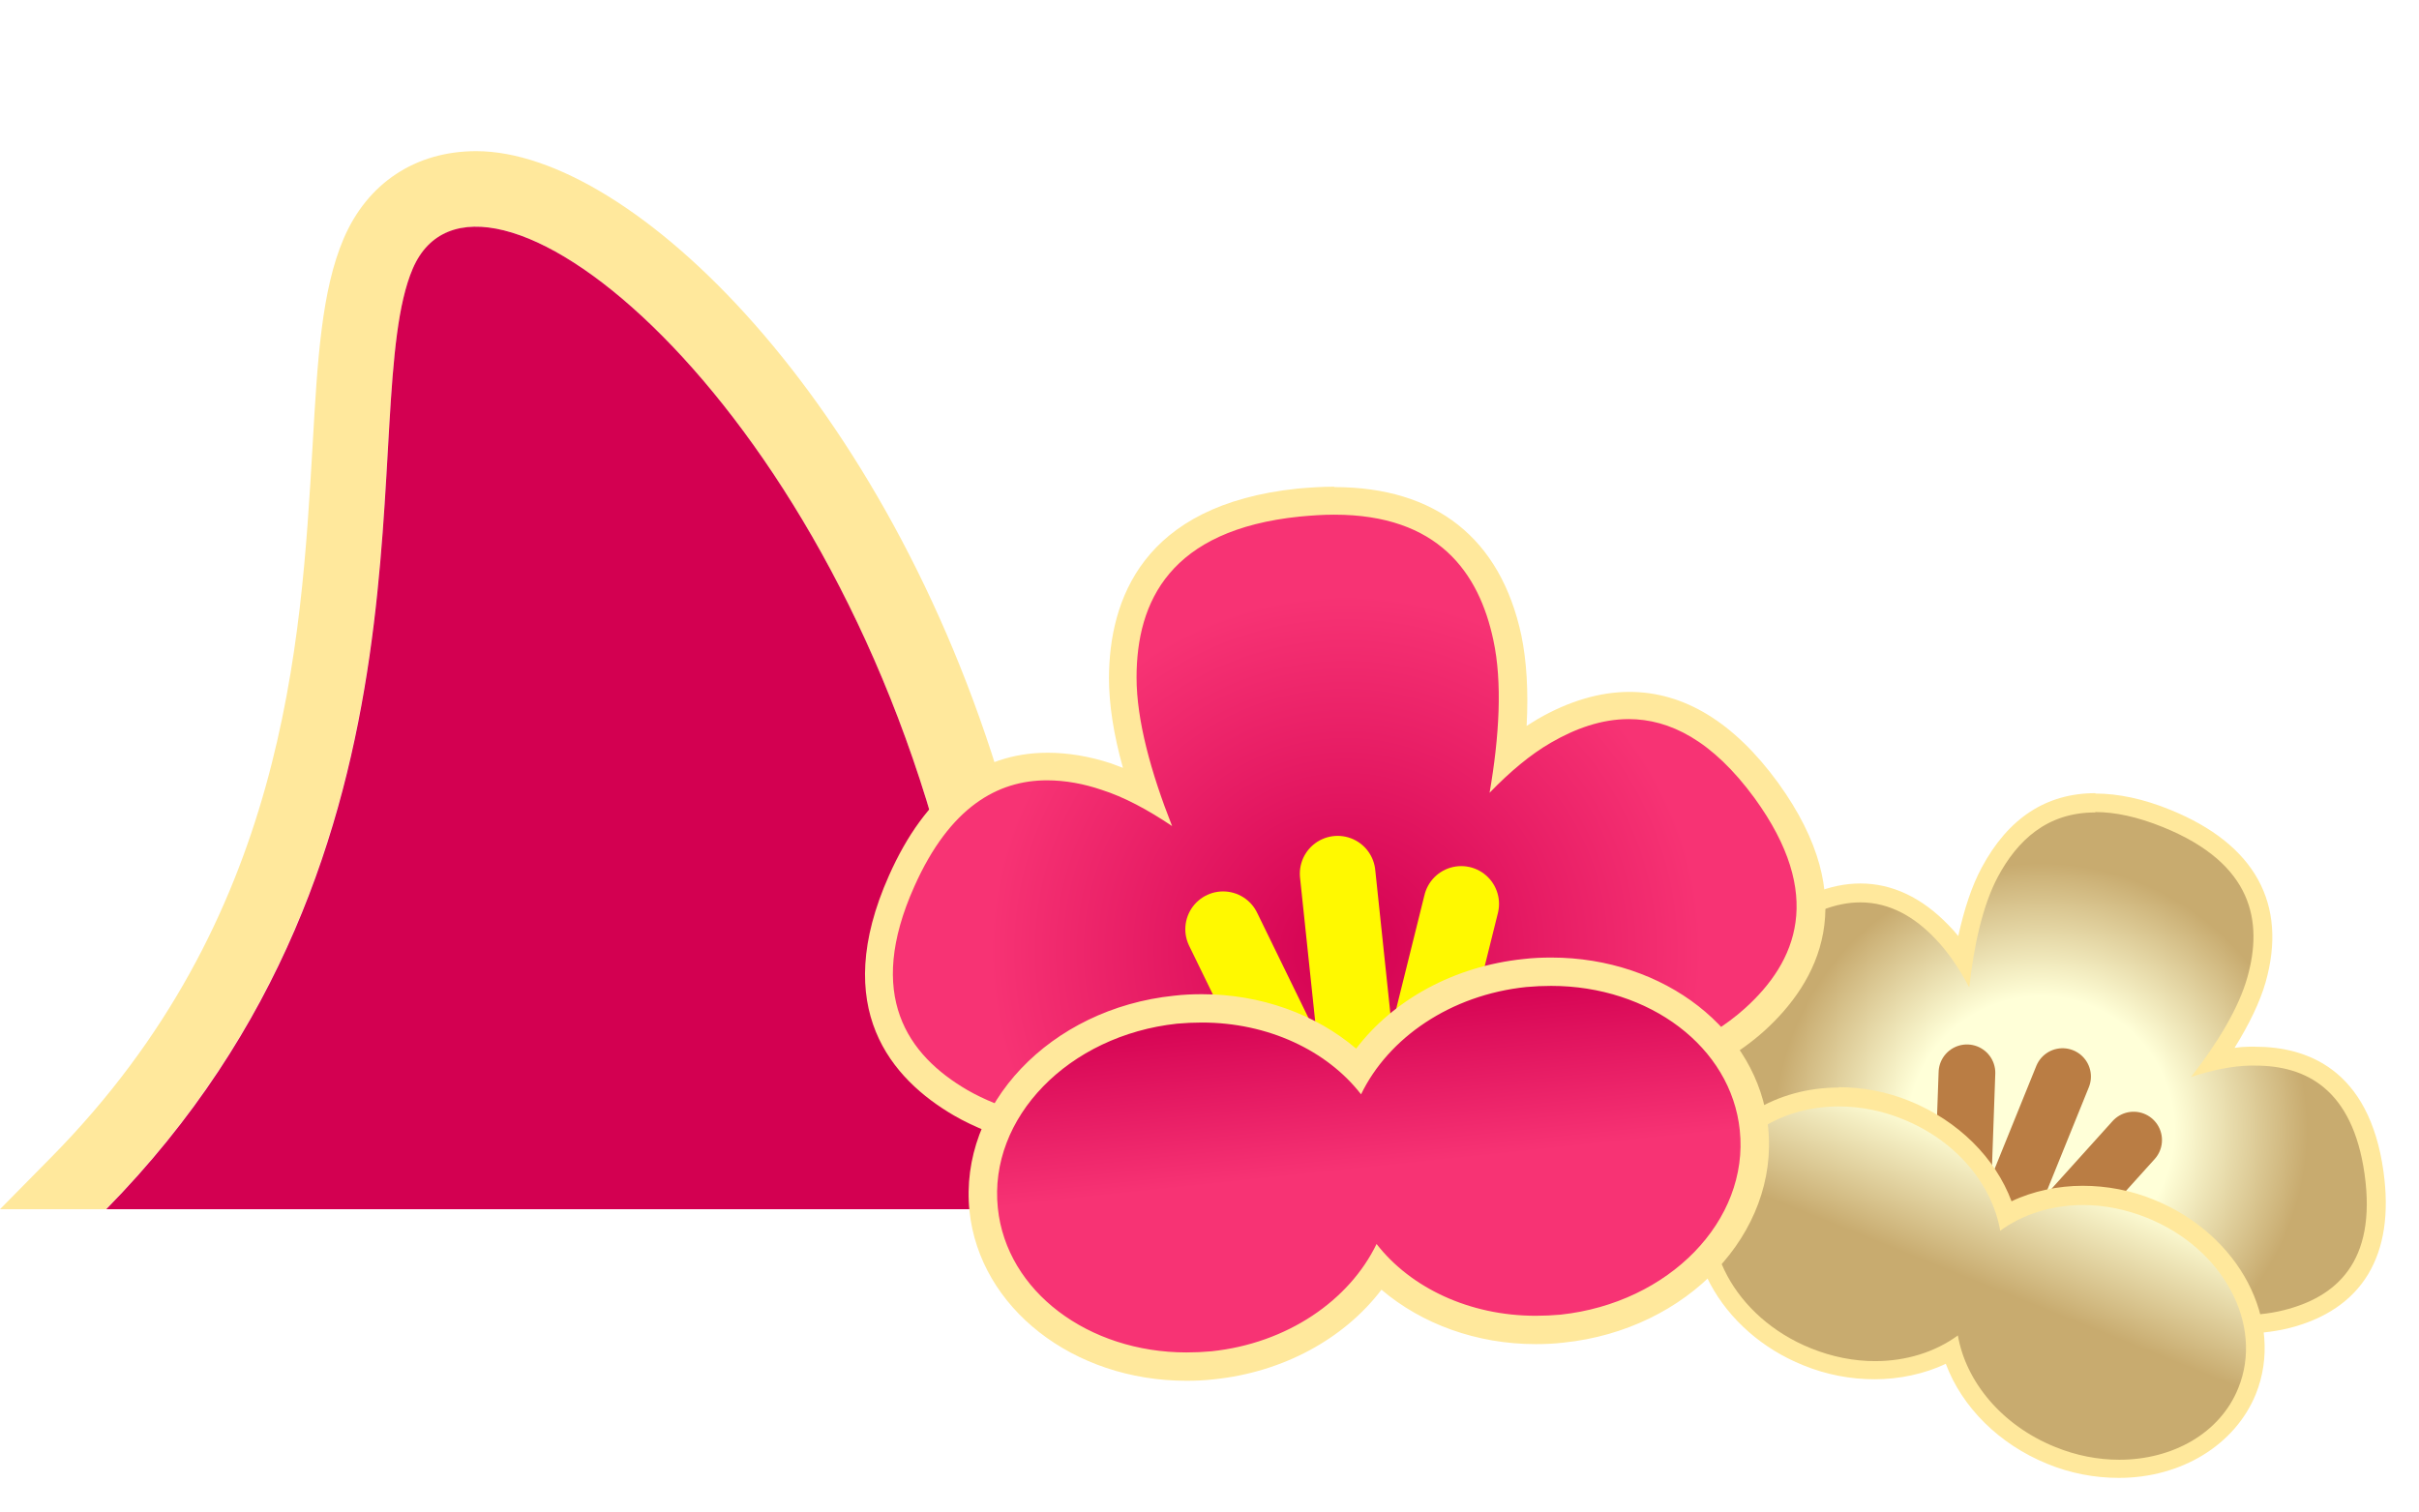
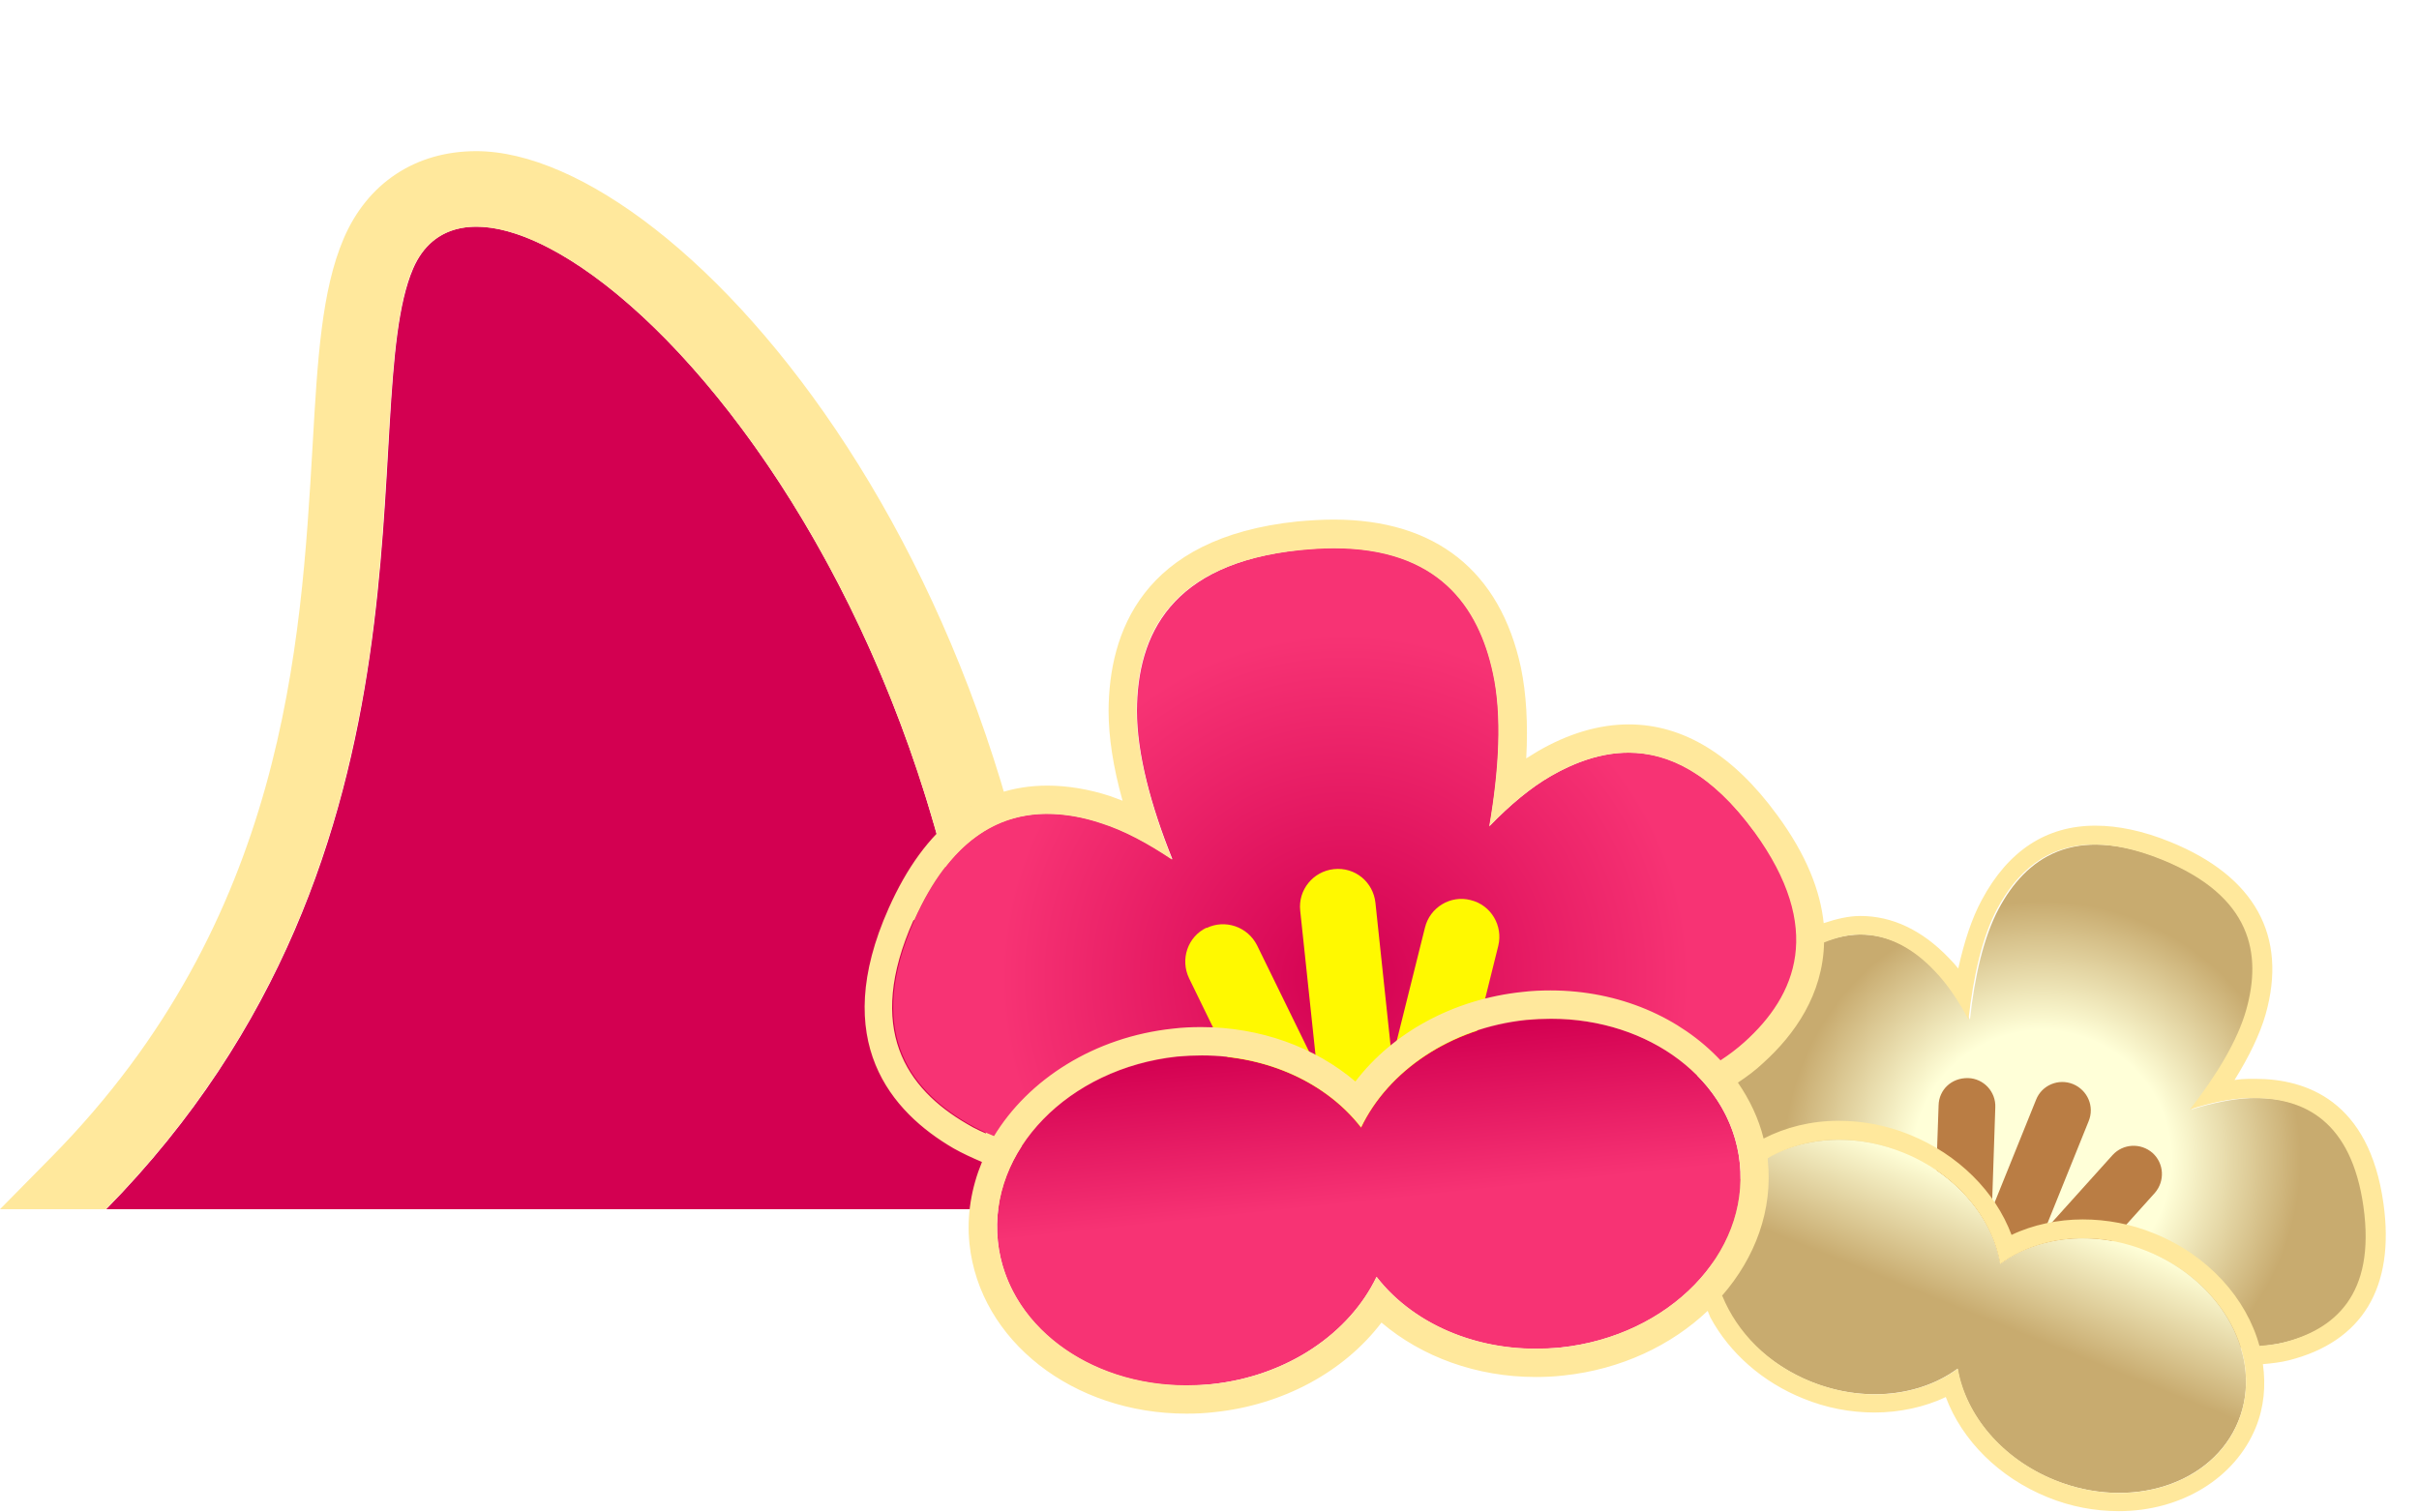
<svg xmlns="http://www.w3.org/2000/svg" id="b" viewBox="0 0 64 40">
  <defs>
-     <style>.i,.j,.k{fill:none;}.l{fill:url(#h);}.m{fill:url(#g);}.n{fill:url(#f);}.o{fill:url(#e);}.j{stroke:#fff900;stroke-width:2px;}.j,.k{stroke-linecap:round;stroke-miterlimit:10;}.p{fill:#d30051;}.k{stroke:#ba7d44;stroke-width:1.5px;}.q{fill:#ffe89c;}</style>
-     <radialGradient id="e" cx="581.12" cy="-144.88" fx="581.12" fy="-144.88" r="7.05" gradientTransform="translate(-539.08 -53.46) rotate(22)" gradientUnits="userSpaceOnUse">
+     <style>.i{fill:none;}.j{fill:url(#h);}.k{fill:url(#g);}.l{fill:url(#f);}.m{fill:url(#e);}.n{fill:#d30051;}.o{fill:#ba7d44;}.p{fill:#ffe89c;}.q{fill:#fff900;}</style>
+     <radialGradient id="e" cx="227.26" cy="-1.06" fx="227.26" fy="-1.06" r="6.84" gradientTransform="translate(-157.08 -53.46) rotate(22)" gradientUnits="userSpaceOnUse">
      <stop offset=".5" stop-color="#ffffd8" />
      <stop offset="1" stop-color="#c8ab6f" />
    </radialGradient>
-     <linearGradient id="f" x1="581.12" y1="-136.99" x2="581.12" y2="-144.03" gradientTransform="translate(-539.08 -53.46) rotate(22)" gradientUnits="userSpaceOnUse">
+     <linearGradient id="f" x1="227.26" y1="6.67" x2="227.26" y2=".14" gradientTransform="translate(-157.08 -53.46) rotate(22)" gradientUnits="userSpaceOnUse">
      <stop offset=".5" stop-color="#c8ab6f" />
      <stop offset="1" stop-color="#ffffd8" />
    </linearGradient>
-     <radialGradient id="g" cx="34.04" cy="57.75" fx="34.04" fy="57.75" r="9.43" gradientTransform="translate(-4.28 -28.71) rotate(-6)" gradientUnits="userSpaceOnUse">
+     <radialGradient id="g" cx="-345.96" cy="18.54" fx="-345.96" fy="18.54" r="9.12" gradientTransform="translate(377.72 -28.71) rotate(-6)" gradientUnits="userSpaceOnUse">
      <stop offset="0" stop-color="#d30051" />
      <stop offset="1" stop-color="#f73374" />
    </radialGradient>
-     <linearGradient id="h" x1="34.04" y1="68.28" x2="34.04" y2="58.82" gradientTransform="translate(-4.28 -28.71) rotate(-6)" gradientUnits="userSpaceOnUse">
+     <linearGradient id="h" x1="-345.96" y1="28.85" x2="-345.96" y2="20.14" gradientTransform="translate(377.72 -28.71) rotate(-6)" gradientUnits="userSpaceOnUse">
      <stop offset=".5" stop-color="#f73374" />
      <stop offset="1" stop-color="#d30051" />
    </linearGradient>
  </defs>
  <g id="c">
    <g id="d">
      <rect class="i" x="0" y="0" width="64" height="40" transform="translate(64 40) rotate(-180)" />
-       <path class="q" d="M1.38,30.6c6.17-6.27,6.58-13.51,6.89-18.8.13-2.3.24-4.12.82-5.48.63-1.48,1.91-2.32,3.51-2.32h0c4.12,0,10.87,6.58,13.93,16.88-.6.24-1.18.69-1.69,1.43C22.12,12.37,15.81,6,12.6,6c-.76,0-1.35.36-1.68,1.11-1.57,3.66,1.21,15.4-8.12,24.89H0s1.38-1.4,1.38-1.4Z" />
-       <path class="p" d="M10.92,7.11c1.69-3.93,10.56,2.9,13.92,15.2-.23.33-.45.71-.65,1.16-1.29,2.89-.19,4.46,1.41,5.39.13.07.27.13.41.2.08.96.12,1.94.12,2.94H2.81C12.14,22.51,9.35,10.77,10.92,7.11Z" />
-       <path class="o" d="M59.12,35.05c-1.9,0-4.38-.66-6.06-1.27-.16-.06-.33-.12-.52-.2-.25-.1-.42-.17-.57-.24-2.18-.97-5.09-2.69-6.12-4.35-1-1.61-.66-3.09,1.02-4.4.82-.64,1.61-.96,2.35-.96s1.5.35,2.16,1.03c.19.2.39.44.57.72.15-.96.39-1.73.7-2.31.65-1.22,1.59-1.83,2.79-1.83.57,0,1.2.14,1.88.42,2.14.86,2.94,2.3,2.38,4.27-.18.63-.55,1.35-1.1,2.14.33-.07.64-.11.92-.12h.16c1.79,0,2.85,1.04,3.14,3.09.3,2.11-.48,3.41-2.32,3.87-.39.1-.85.15-1.37.15Z" />
-       <path class="q" d="M55.44,21.49c.51,0,1.1.12,1.79.4,2.39.97,2.64,2.51,2.23,3.97-.23.82-.79,1.74-1.49,2.64.55-.18,1.08-.29,1.55-.3.05,0,.1,0,.15,0,1.33,0,2.57.61,2.89,2.87.33,2.35-.78,3.26-2.13,3.6-.39.1-.83.14-1.31.14-1.89,0-4.33-.66-5.97-1.26-.16-.05-.33-.12-.51-.19,0,0-.02,0-.03-.01,0,0,0,0,0,0,0,0,0,0,0,0,0,0-.02,0-.03-.01-.19-.07-.35-.15-.5-.22-2.01-.89-4.98-2.6-6.02-4.26-.74-1.18-.9-2.61.96-4.07.83-.65,1.56-.91,2.2-.91.79,0,1.45.4,1.98.96.33.34.63.78.9,1.29.13-1.14.36-2.18.76-2.93.51-.95,1.29-1.7,2.57-1.7M55.44,20.99h0c-1.3,0-2.31.66-3.01,1.97-.26.48-.46,1.09-.62,1.81-.08-.1-.17-.2-.25-.28-.71-.74-1.5-1.11-2.34-1.11-.8,0-1.64.34-2.5,1.02-1.77,1.38-2.15,3.02-1.08,4.73,1.07,1.71,4.03,3.47,6.24,4.45.15.07.33.14.52.22h0s.05.02.05.02c.2.08.37.15.53.2,1.7.62,4.21,1.28,6.14,1.28.54,0,1.02-.05,1.43-.15,1.95-.49,2.82-1.93,2.51-4.15-.38-2.73-2.05-3.3-3.39-3.3-.06,0-.11,0-.17,0-.12,0-.25.01-.38.03.39-.63.67-1.21.82-1.73.59-2.08-.28-3.66-2.52-4.57-.71-.29-1.38-.43-1.98-.43h0Z" />
-       <line class="k" x1="54.57" y1="28.49" x2="52.61" y2="33.33" />
-       <line class="k" x1="52.04" y1="28.39" x2="51.87" y2="33.18" />
-       <line class="k" x1="56.45" y1="30.17" x2="53.24" y2="33.73" />
-       <path class="n" d="M56.07,38.88c-.61,0-1.21-.12-1.8-.36-1.31-.53-2.29-1.57-2.64-2.78-.59.34-1.29.52-2.03.52-.61,0-1.21-.12-1.79-.35-1.02-.41-1.85-1.14-2.34-2.04-.49-.92-.57-1.9-.21-2.78.5-1.25,1.83-2.05,3.38-2.05.61,0,1.21.12,1.8.36,1.31.53,2.29,1.57,2.64,2.78.59-.34,1.29-.52,2.03-.52.61,0,1.21.12,1.79.35,2.13.86,3.27,3.02,2.55,4.82-.5,1.25-1.83,2.05-3.38,2.05h0Z" />
-       <path class="q" d="M48.65,29.28c.56,0,1.14.11,1.7.34,1.41.57,2.36,1.73,2.57,2.95.6-.44,1.37-.68,2.19-.68.56,0,1.13.11,1.7.34,2.01.81,3.09,2.82,2.41,4.5-.48,1.2-1.74,1.9-3.15,1.9-.56,0-1.14-.11-1.7-.34-1.41-.57-2.36-1.73-2.57-2.95-.6.44-1.37.68-2.19.68-.56,0-1.13-.11-1.7-.34-2.01-.81-3.09-2.82-2.41-4.5.48-1.2,1.74-1.9,3.15-1.9M48.65,28.78c-1.65,0-3.07.87-3.62,2.21-.38.95-.3,2.01.22,2.99.51.95,1.39,1.72,2.46,2.15.61.25,1.25.37,1.89.37s1.32-.14,1.88-.41c.43,1.15,1.41,2.13,2.69,2.65.61.25,1.25.37,1.89.37,1.65,0,3.07-.87,3.62-2.21.78-1.93-.43-4.23-2.69-5.15-.61-.25-1.25-.37-1.89-.37s-1.32.14-1.88.41c-.43-1.15-1.41-2.13-2.69-2.65-.61-.25-1.25-.37-1.89-.37h0Z" />
-       <path class="m" d="M33.1,30.57c-1.99,0-5.63-.18-7.69-1.38-2.2-1.28-2.73-3.25-1.57-5.87.9-2.01,2.19-3.03,3.86-3.03.48,0,1.01.09,1.56.27.33.11.68.26,1.04.45-.4-1.18-.6-2.21-.59-3.07,0-2.75,1.57-4.31,4.65-4.64.33-.03.64-.05.94-.05,2.52,0,4.06,1.22,4.58,3.62.18.84.2,1.88.06,3.12.32-.26.63-.48.93-.66.77-.44,1.52-.67,2.24-.67,1.33,0,2.55.76,3.63,2.25,1.69,2.32,1.58,4.36-.31,6.07-1.95,1.76-6.32,2.9-9.48,3.34-.22.03-.46.06-.74.09-.35.04-.6.06-.83.07-.73.05-1.49.08-2.27.08Z" />
-       <path class="q" d="M35.3,13.62c2.75,0,3.83,1.53,4.21,3.32.24,1.11.16,2.54-.1,4.04.54-.56,1.09-1.02,1.63-1.33.64-.37,1.33-.62,2.05-.62,1.08,0,2.21.56,3.33,2.09,1.86,2.56,1.12,4.33-.26,5.57-1.94,1.75-6.38,2.84-9.28,3.25-.22.03-.46.06-.72.09-.01,0-.03,0-.04,0,0,0,0,0,0,0s0,0,0,0c-.01,0-.03,0-.04,0-.27.03-.51.05-.73.06-.68.05-1.44.08-2.25.08-2.67,0-5.76-.32-7.5-1.32-1.6-.93-2.7-2.51-1.41-5.39.94-2.11,2.21-2.81,3.51-2.81.48,0,.97.09,1.44.25.6.19,1.23.53,1.87.96-.56-1.42-.94-2.8-.94-3.93,0-2.02.89-3.91,4.32-4.26.32-.03.62-.05.9-.05M35.3,12.88s0,0,0,0c-.31,0-.64.02-.97.05-4.12.43-4.98,2.96-4.99,5.01,0,.69.12,1.49.37,2.38-.11-.04-.22-.08-.32-.12-.58-.19-1.15-.28-1.67-.28-1.82,0-3.24,1.09-4.2,3.25-1.57,3.52.07,5.39,1.72,6.35,2.14,1.24,5.85,1.43,7.88,1.43.79,0,1.56-.03,2.3-.08.22-.01.48-.03.75-.06h0s.07,0,.07,0c.29-.03.54-.06.77-.1,1.15-.16,7.07-1.09,9.67-3.43,1.41-1.28,2.62-3.45.36-6.57-1.16-1.59-2.48-2.4-3.93-2.4-.78,0-1.6.24-2.43.72-.1.06-.19.12-.29.18.05-.92,0-1.72-.14-2.4-.55-2.56-2.26-3.92-4.95-3.92h0Z" />
-       <line class="j" x1="35.39" y1="23.12" x2="36.12" y2="30.05" />
-       <line class="j" x1="32.36" y1="24.59" x2="35.16" y2="30.33" />
-       <line class="j" x1="38.66" y1="23.92" x2="37.12" y2="30.12" />
-       <path class="l" d="M31.39,36.16c-2.81,0-5.12-1.79-5.36-4.15-.27-2.59,2-4.97,5.08-5.29.23-.02.47-.04.7-.04,1.62,0,3.13.6,4.14,1.63.89-1.4,2.53-2.37,4.4-2.56.24-.02.47-.04.7-.04,2.81,0,5.11,1.79,5.36,4.15.13,1.27-.33,2.52-1.3,3.52-.96.98-2.3,1.61-3.77,1.77-.24.02-.47.04-.7.04-1.62,0-3.13-.6-4.14-1.63-.89,1.4-2.53,2.37-4.4,2.56-.24.02-.47.04-.7.04Z" />
-       <path class="q" d="M41.04,26.09c2.59,0,4.76,1.61,4.99,3.82.25,2.39-1.87,4.57-4.74,4.88-.22.02-.44.03-.66.03-1.75,0-3.31-.74-4.21-1.9-.72,1.49-2.36,2.63-4.37,2.84-.22.02-.44.03-.66.03-2.59,0-4.76-1.61-4.99-3.82-.25-2.39,1.87-4.57,4.74-4.88.22-.02.44-.03.66-.03,1.75,0,3.31.74,4.21,1.9.72-1.49,2.36-2.63,4.37-2.84.22-.02.44-.03.66-.03M41.04,25.34c-.24,0-.49.01-.74.04-1.82.19-3.43,1.07-4.42,2.37-1.07-.91-2.52-1.44-4.08-1.44-.24,0-.49.01-.74.04-3.28.34-5.7,2.9-5.41,5.7.27,2.56,2.74,4.49,5.74,4.49.24,0,.49-.01.74-.04,1.82-.19,3.43-1.07,4.42-2.37,1.07.91,2.52,1.44,4.08,1.44.24,0,.49-.01.74-.04,3.28-.34,5.7-2.9,5.41-5.7-.27-2.56-2.74-4.49-5.74-4.49h0Z" />
+       <path class="n" d="M26.14,32c0-18.11-13.12-29.76-15.21-24.89-1.57,3.66,1.21,15.4-8.12,24.89h23.33Z" />
+       <path class="p" d="M12.6,6c-.76,0-1.35.36-1.68,1.11-1.57,3.66,1.21,15.4-8.12,24.89H0s1.38-1.4,1.38-1.4c6.17-6.27,6.58-13.51,6.89-18.8.13-2.3.24-4.12.82-5.48.63-1.48,1.91-2.32,3.51-2.32h0c5.46,0,15.54,11.55,15.54,28h-2c0-15.3-9.37-26-13.54-26Z" />
+       <path class="m" d="M62.57,31.93c-.33-2.35-1.65-2.92-3.04-2.87-.47.02-1,.13-1.55.3.7-.91,1.25-1.82,1.49-2.64.41-1.46.16-3-2.23-3.97s-3.65-.03-4.36,1.3c-.4.75-.64,1.8-.76,2.93-.28-.51-.58-.96-.9-1.29-.97-1-2.31-1.51-4.18-.05-1.87,1.46-1.7,2.89-.96,4.07,1.04,1.66,4.01,3.37,6.02,4.26.15.07.32.14.5.22,0,0,.02,0,.03.01,0,0,0,0,0,0s0,0,0,0c0,0,.02,0,.03.01.19.08.36.14.51.19,2.06.75,5.39,1.59,7.29,1.12,1.35-.34,2.46-1.25,2.13-3.6Z" />
+       <path class="o" d="M55.85,32.84c-1.09-.19-2.16.04-2.93.61-.16-.94-.77-1.85-1.69-2.47l.06-1.73c.01-.41.34-.73.78-.72.41.01.74.36.72.78l-.09,2.69,1.17-2.9c.15-.38.59-.57.98-.41.38.16.57.59.41.98l-1.17,2.9,1.8-2c.28-.31.75-.33,1.06-.06.31.28.33.75.06,1.06l-1.16,1.29Z" />
+       <path class="l" d="M56.81,33.11c-1.41-.57-2.9-.39-3.89.34-.21-1.22-1.16-2.38-2.57-2.95-2.01-.81-4.18-.11-4.86,1.56s.4,3.68,2.41,4.5c1.41.57,2.9.39,3.89-.34.21,1.22,1.16,2.38,2.57,2.95,2.01.81,4.18.11,4.86-1.56s-.4-3.68-2.41-4.5Z" />
+       <path class="k" d="M46.42,22.01c-1.86-2.56-3.77-2.4-5.38-1.48-.54.31-1.09.77-1.63,1.33.26-1.5.34-2.93.1-4.04-.42-1.97-1.69-3.63-5.11-3.27s-4.31,2.25-4.32,4.26c0,1.13.37,2.52.94,3.93-.64-.43-1.28-.77-1.87-.96-1.76-.57-3.67-.33-4.95,2.56-1.29,2.89-.19,4.46,1.41,5.39,2.26,1.31,6.83,1.45,9.75,1.25.22-.01.46-.03.73-.06.01,0,.03,0,.04,0,0,0,0,0,0,0s0,0,0,0c.01,0,.03,0,.04,0,.27-.03.51-.06.72-.09,2.9-.41,7.34-1.5,9.28-3.25,1.38-1.24,2.12-3.01.26-5.57Z" />
+       <path class="q" d="M31.92,24.56c.49-.24,1.09-.04,1.34.46l1.58,3.23-.44-4.15c-.06-.55.34-1.04.89-1.1.56-.06,1.04.34,1.1.89l.44,4.15.87-3.49c.13-.54.68-.87,1.21-.73.54.13.86.68.73,1.21l-1.54,6.2c-.11.46-.52.76-.97.76-.08,0-.16,0-.24-.03-.12-.03-.22-.09-.32-.15-.1.05-.21.09-.33.1-.04,0-.07,0-.11,0-.08,0-.16-.02-.24-.04-.08.09-.17.16-.29.22-.14.07-.29.1-.44.1-.37,0-.73-.21-.9-.56l-2.8-5.74c-.24-.5-.04-1.1.46-1.34Z" />
+       <path class="j" d="M40.38,27c-2.01.21-3.66,1.35-4.37,2.84-1.01-1.31-2.85-2.08-4.87-1.87-2.87.3-4.99,2.48-4.74,4.88s2.78,4.09,5.65,3.78c2.01-.21,3.66-1.35,4.37-2.84,1.01,1.31,2.85,2.08,4.87,1.87,2.87-.3,4.99-2.48,4.74-4.88s-2.78-4.09-5.65-3.78Z" />
+       <path class="p" d="M25.23,30.39c.23.13.49.25.75.36-.28.68-.41,1.42-.33,2.17.27,2.56,2.74,4.49,5.74,4.49.24,0,.49-.01.74-.04,1.82-.19,3.43-1.07,4.42-2.37,1.07.91,2.52,1.44,4.08,1.44.24,0,.49-.01.74-.04,1.52-.16,2.85-.8,3.81-1.71.03.06.04.11.07.17.51.95,1.39,1.72,2.46,2.15.61.25,1.25.37,1.89.37s1.32-.14,1.88-.41c.43,1.15,1.41,2.13,2.69,2.65.61.25,1.25.37,1.89.37,1.65,0,3.07-.87,3.62-2.21.22-.54.27-1.11.19-1.68.24-.02.48-.05.68-.1,1.95-.49,2.82-1.93,2.51-4.15-.38-2.73-2.05-3.3-3.39-3.3-.06,0-.11,0-.17,0-.12,0-.25.01-.38.03.39-.63.67-1.21.82-1.73.59-2.08-.28-3.66-2.52-4.57-.71-.29-1.38-.43-1.98-.43-1.3,0-2.31.66-3.01,1.97-.26.48-.46,1.09-.62,1.81-.08-.1-.17-.2-.25-.28-.71-.74-1.5-1.11-2.34-1.11-.32,0-.64.08-.97.19-.09-.85-.45-1.8-1.23-2.86-1.16-1.59-2.48-2.4-3.93-2.4-.78,0-1.6.24-2.42.72-.1.06-.19.12-.29.18.05-.92,0-1.72-.14-2.4-.55-2.56-2.26-3.92-4.95-3.92-.31,0-.64.02-.97.05-4.12.43-4.98,2.96-4.99,5.01,0,.69.12,1.49.37,2.38-.11-.04-.22-.08-.32-.12-.58-.19-1.15-.28-1.67-.28-1.82,0-3.24,1.09-4.2,3.25-1.57,3.52.07,5.39,1.72,6.35ZM59.78,35.62c-.34-1.25-1.35-2.4-2.79-2.98-.61-.25-1.25-.37-1.89-.37s-1.32.14-1.88.41c-.43-1.15-1.41-2.13-2.69-2.65-.61-.25-1.25-.37-1.89-.37-.72,0-1.4.17-1.98.47-.13-.53-.37-1.03-.68-1.48.24-.16.47-.33.67-.52.83-.75,1.58-1.81,1.61-3.19.33-.13.65-.21.94-.21.79,0,1.45.4,1.98.96.33.34.63.78.9,1.29.13-1.14.36-2.18.76-2.93.51-.95,1.29-1.7,2.57-1.7.51,0,1.1.12,1.79.4,2.39.97,2.64,2.51,2.23,3.97-.23.82-.79,1.74-1.49,2.64.55-.18,1.08-.29,1.55-.3.05,0,.1,0,.15,0,1.33,0,2.57.61,2.89,2.87.33,2.35-.78,3.26-2.13,3.6-.2.05-.42.07-.65.09ZM45.56,34.29c.88-1.01,1.35-2.27,1.21-3.59,0-.02,0-.03,0-.05.54-.31,1.19-.49,1.88-.49.56,0,1.14.11,1.7.34,1.41.57,2.36,1.73,2.57,2.95.6-.44,1.37-.68,2.19-.68.56,0,1.13.11,1.7.34,2.01.81,3.09,2.82,2.41,4.5-.48,1.2-1.74,1.9-3.15,1.9-.56,0-1.14-.11-1.7-.34-1.41-.57-2.36-1.73-2.57-2.95-.6.44-1.37.68-2.19.68-.56,0-1.13-.11-1.7-.34-1.14-.46-1.95-1.31-2.34-2.26ZM26.4,32.84c-.25-2.39,1.87-4.57,4.74-4.88.22-.02.44-.03.66-.03,1.75,0,3.31.74,4.21,1.9.72-1.49,2.36-2.63,4.37-2.84.22-.02.44-.03.66-.03,2.59,0,4.76,1.61,4.99,3.82.25,2.39-1.87,4.57-4.74,4.88-.22.02-.44.03-.66.03-1.75,0-3.31-.74-4.21-1.9-.72,1.49-2.36,2.63-4.37,2.84-.22.02-.44.03-.66.03-2.59,0-4.76-1.61-4.99-3.82ZM24.19,24.35c.94-2.11,2.21-2.81,3.51-2.81.48,0,.97.09,1.44.25.6.19,1.23.53,1.87.96-.56-1.42-.94-2.8-.94-3.93,0-2.02.89-3.91,4.32-4.26.32-.03.62-.05.9-.05,2.75,0,3.83,1.53,4.21,3.32.24,1.11.16,2.54-.1,4.04.54-.56,1.09-1.02,1.63-1.33.64-.37,1.33-.62,2.05-.62,1.08,0,2.21.56,3.33,2.09,1.86,2.56,1.12,4.33-.26,5.57-.19.17-.4.33-.63.48-1.06-1.13-2.67-1.85-4.5-1.85h0c-.24,0-.49.01-.74.04-1.82.19-3.43,1.07-4.42,2.37-1.07-.91-2.52-1.44-4.08-1.44-.24,0-.49.01-.74.04-2.09.22-3.84,1.35-4.75,2.86-.25-.1-.5-.21-.71-.34-1.6-.93-2.7-2.51-1.41-5.39Z" />
    </g>
  </g>
</svg>
